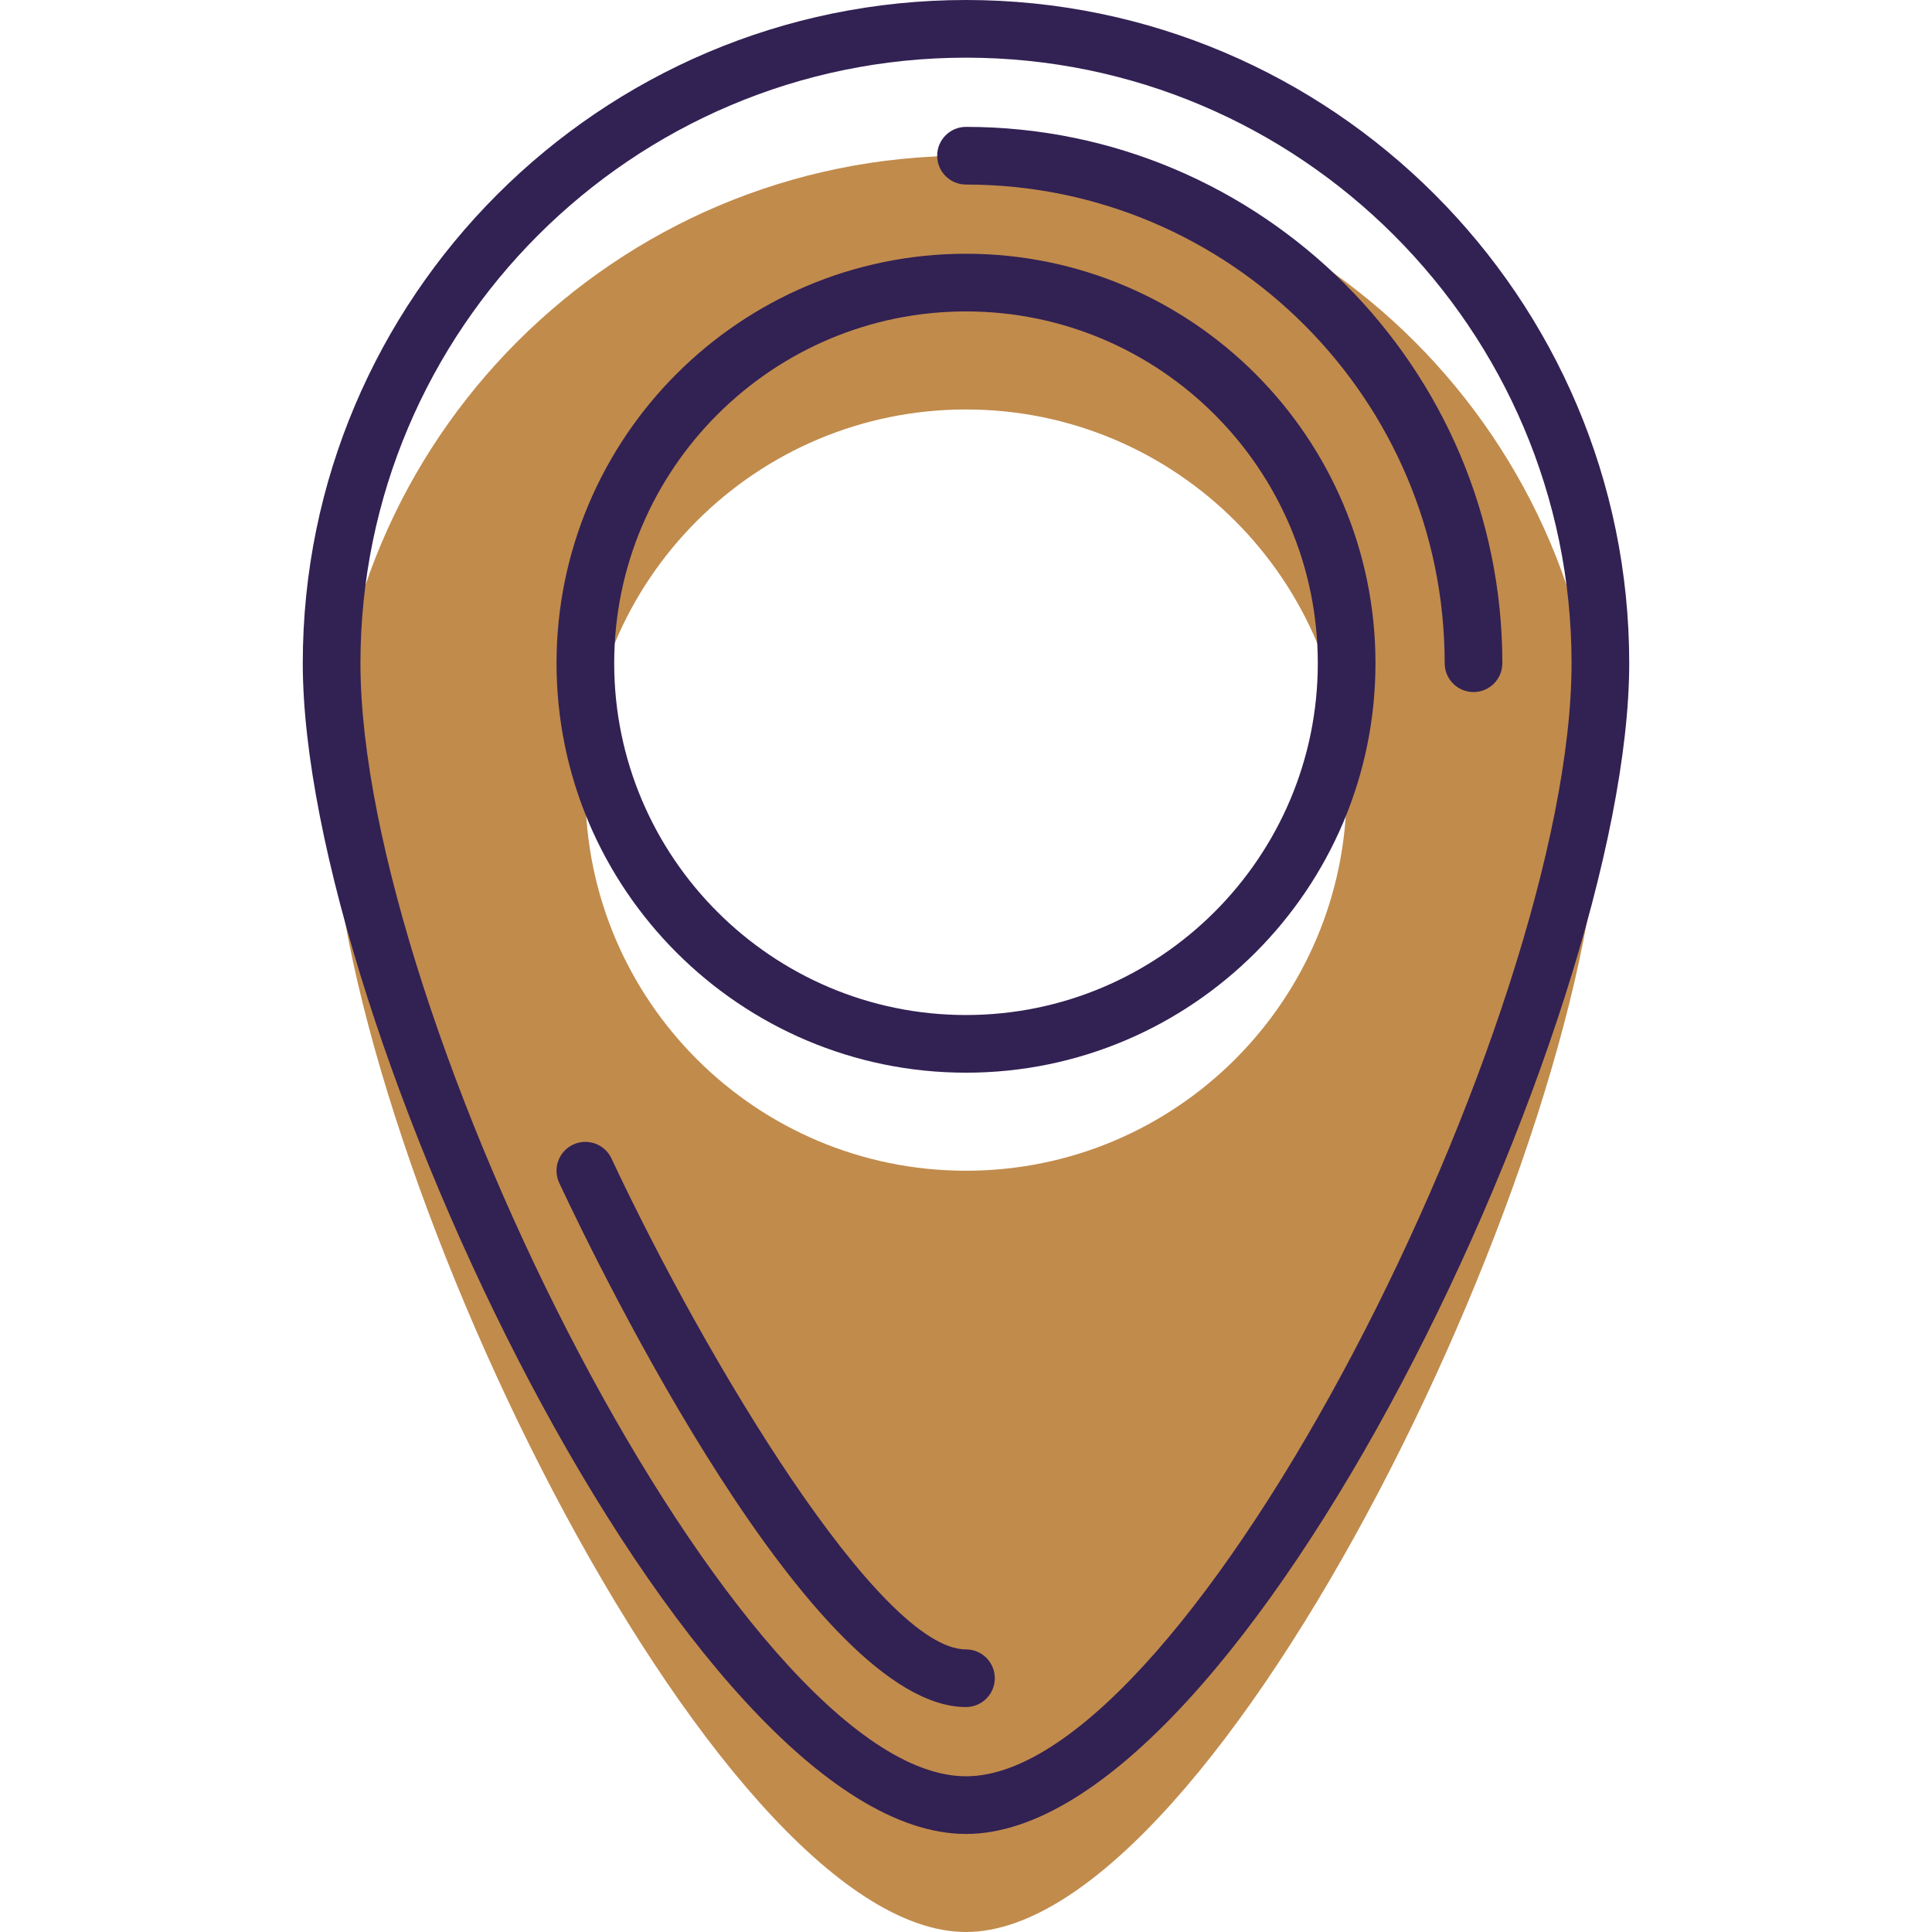
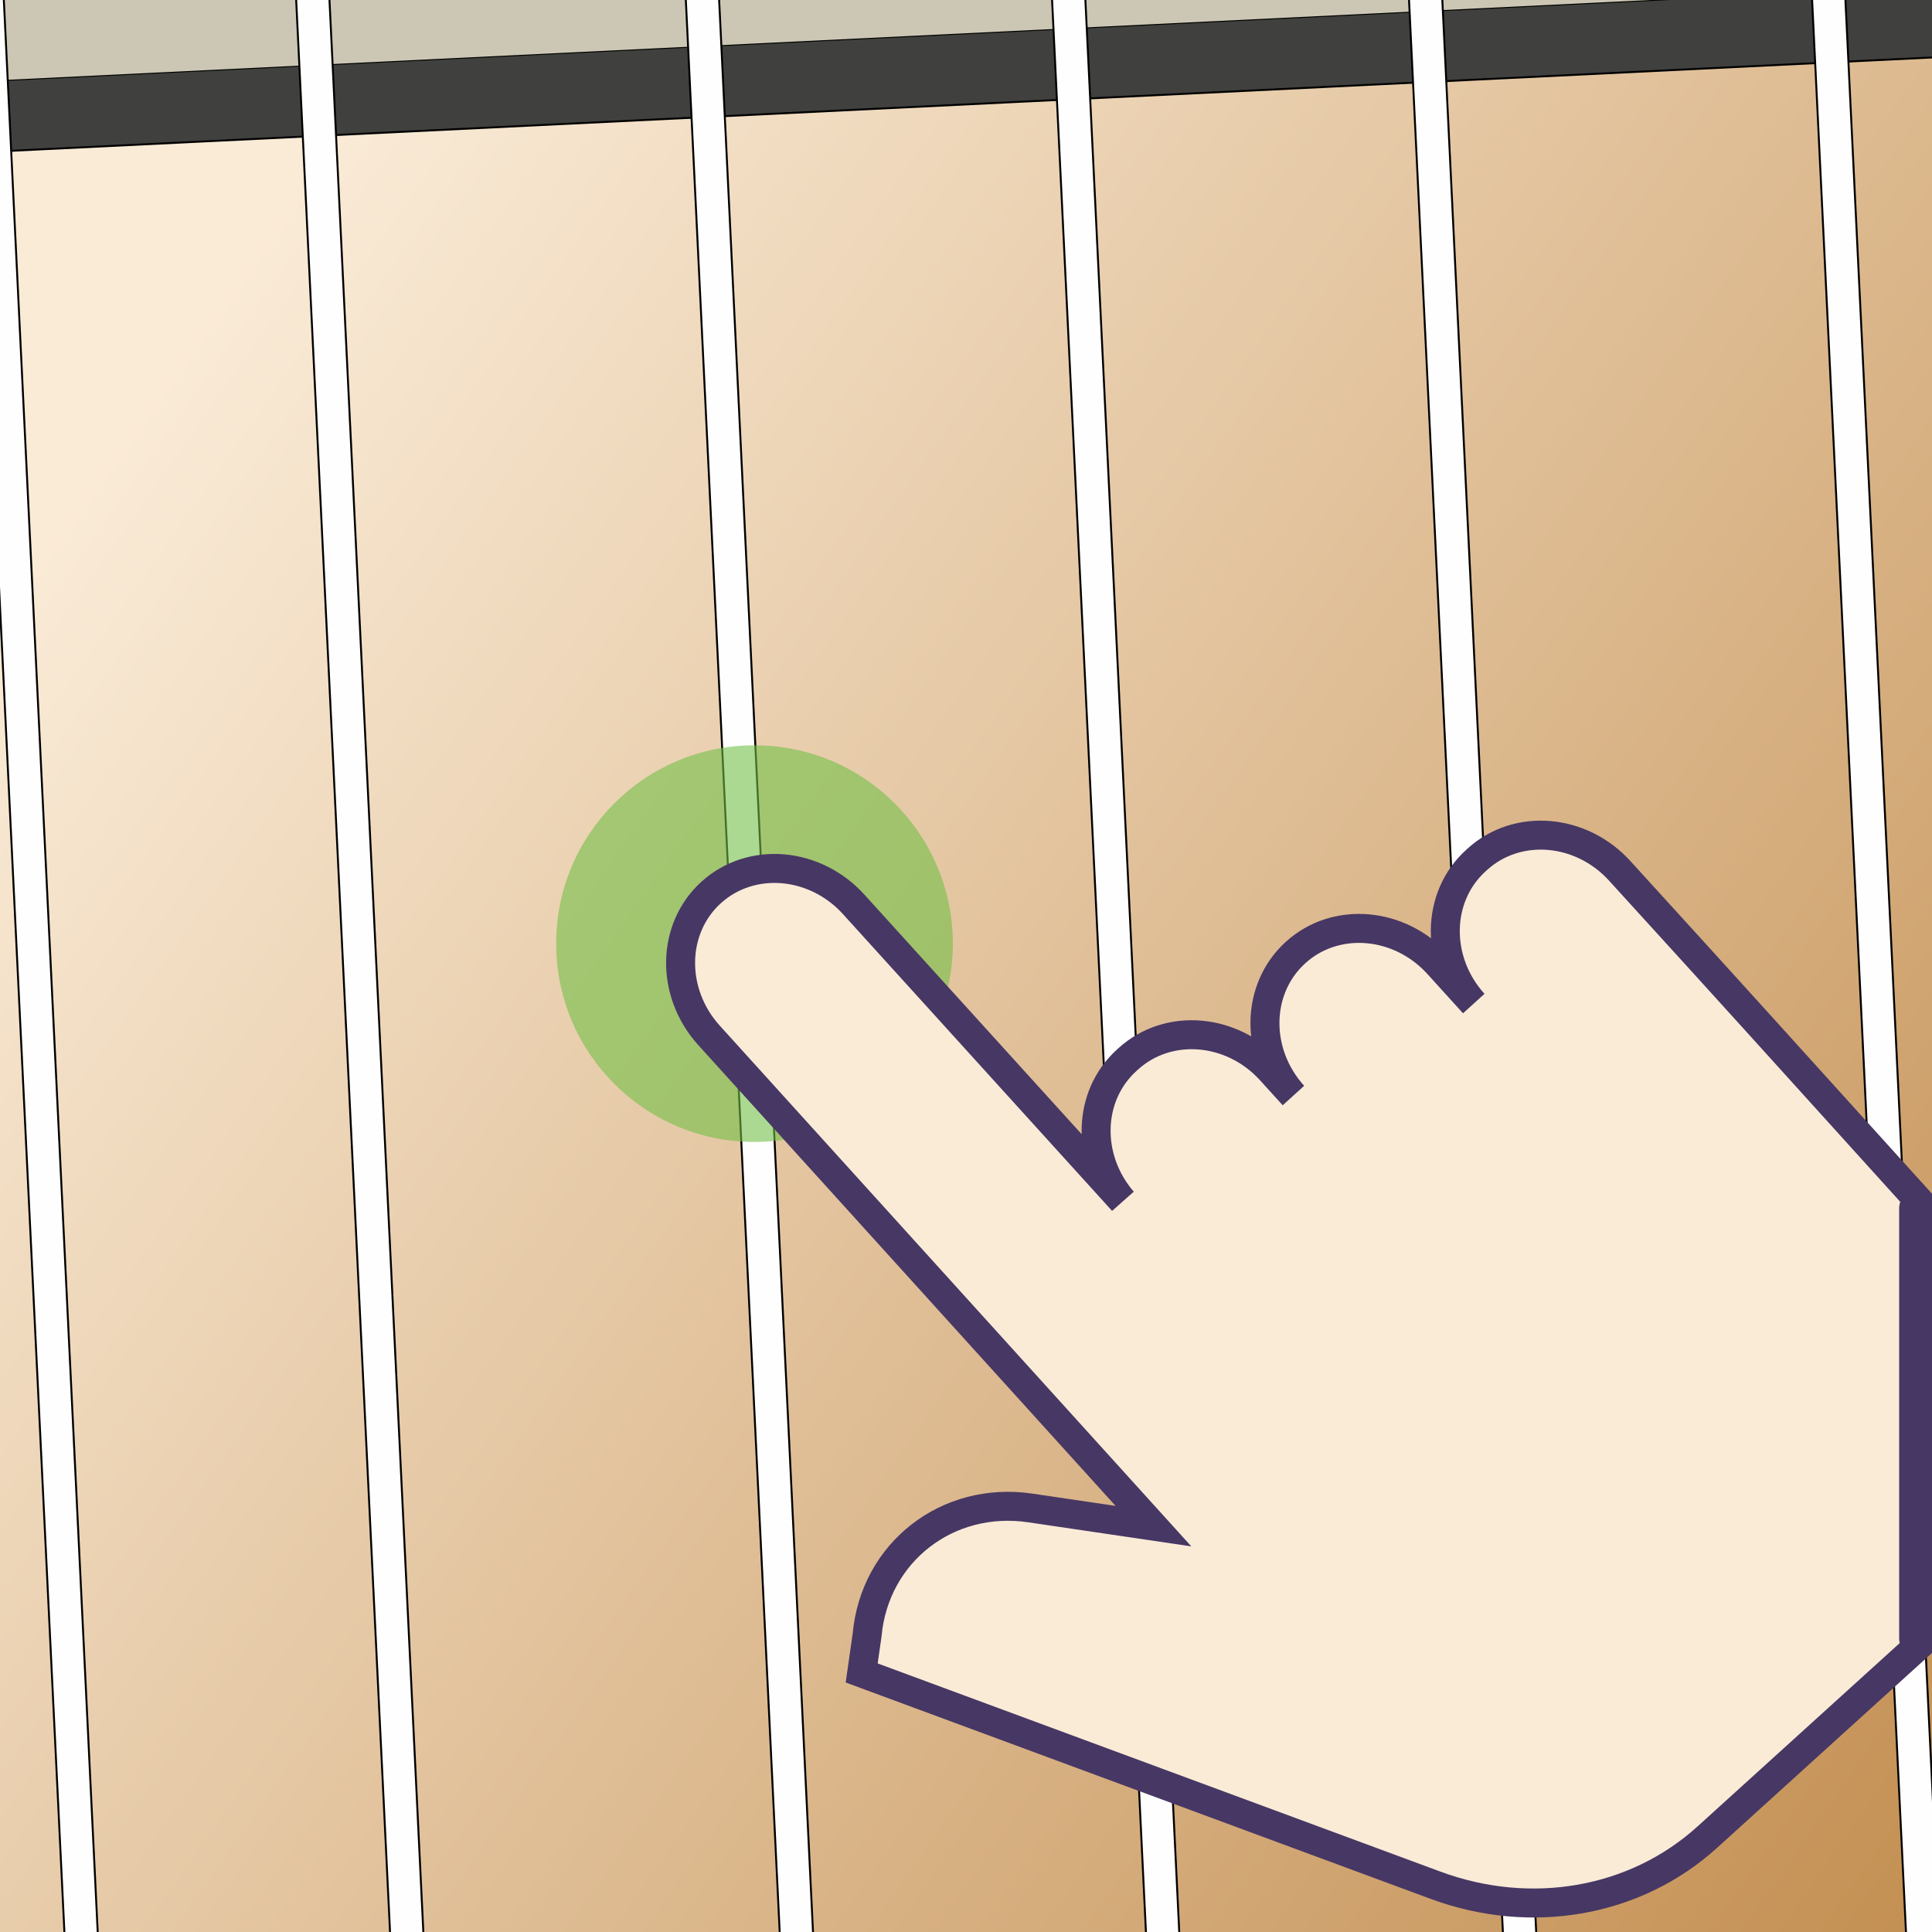
- <svg xmlns="http://www.w3.org/2000/svg" version="1.1" id="Capa_1" x="0px" y="0px" viewBox="0 0 487.272 487.272" style="enable-background:new 0 0 487.272 487.272;" xml:space="preserve" width="512px" height="512px" class="">
-   <g>
-     <path style="fill:#C18B4C" d="M243.636,487.272c64,0,160-199.632,160-288s-71.632-160-160-160s-160,71.632-160,160  S179.636,487.272,243.636,487.272z M243.636,103.272c53.016,0,96,42.984,96,96s-42.984,96-96,96s-96-42.984-96-96  C147.636,146.248,190.62,103.272,243.636,103.272z" data-original="#C18B4C" class="active-path" data-old_color="#C18B4C" />
-     <g>
-       <path style="fill:#322153;" d="M243.636,270.544c56.944,0,103.272-46.328,103.272-103.272S300.58,64,243.636,64   s-103.272,46.328-103.272,103.272S186.692,270.544,243.636,270.544z M243.636,78.544c48.92,0,88.728,39.808,88.728,88.728   S292.556,256,243.636,256s-88.728-39.808-88.728-88.728S194.716,78.544,243.636,78.544z" data-original="#322153" class="" />
-       <path style="fill:#322153;" d="M243.636,462.544c70.072,0,167.272-205,167.272-295.272C410.908,75.04,335.868,0,243.636,0   S76.364,75.04,76.364,167.272C76.364,257.544,173.564,462.544,243.636,462.544z M243.636,14.544   c84.208,0,152.728,68.512,152.728,152.728c0,89.376-95.88,280.728-152.728,280.728S90.908,256.648,90.908,167.272   C90.908,83.064,159.428,14.544,243.636,14.544z" data-original="#322153" class="" />
-       <path style="fill:#322153;" d="M243.636,416c-21.632,0-65.312-72.4-89.416-123.816c-1.696-3.632-6.016-5.208-9.672-3.504   c-3.64,1.704-5.2,6.04-3.504,9.672c10.352,22.08,63.92,132.184,102.584,132.184c4.016,0,7.272-3.256,7.272-7.272   S247.652,416,243.636,416z" data-original="#322153" class="" />
-       <path style="fill:#322153;" d="M243.636,46.544c66.568,0,120.728,54.16,120.728,120.728c0,4.016,3.256,7.272,7.272,7.272   s7.272-3.256,7.272-7.272C378.908,92.688,318.22,32,243.636,32c-4.016,0-7.272,3.256-7.272,7.272S239.62,46.544,243.636,46.544z" data-original="#322153" class="" />
+ <svg xmlns="http://www.w3.org/2000/svg" xmlns:xlink="http://www.w3.org/1999/xlink" x="0pt" y="0pt" width="1000pt" height="1000pt" viewBox="0 0 1000 1000">
+   <g id="1">
+     <linearGradient x1="1032.09" y1="1054.95" x2="-10.359" y2="322.049" gradientUnits="userSpaceOnUse" id="4">
+       <stop style="stop-color:#c18b4c;stop-opacity:1;" />
+       <stop offset="1" style="stop-color:#faebd7;stop-opacity:1;" />
+     </linearGradient>
+     <defs>
+       <g id="2">
+         <defs>
+           <path id="3" d="M-47.021,43.787 C-47.021,43.787,1009.6,-7.548,1009.6,-7.548 C1009.6,-7.548,1096.63,1783.9,1096.63,1783.9 C1096.63,1783.9,40.014,1835.23,40.014,1835.23 C40.014,1835.23,-47.021,43.787,-47.021,43.787 z" />
+         </defs>
+         <use xlink:href="#3" style="fill:url(#4);fill-opacity:1;fill-rule:evenodd;opacity:1;stroke:none;" />
+         <use xlink:href="#3" style="fill:none;opacity:1;stroke:#000000;stroke-linecap:butt;stroke-linejoin:miter;stroke-miterlimit:10;stroke-opacity:1;stroke-width:1;" />
+       </g>
+     </defs>
+     <use xlink:href="#2" />
+     <defs>
+       <g id="5">
+         <defs>
+           <path id="6" d="M1038.22,19.88 C1038.44,24.293,1035.03,28.045,1030.62,28.259 C1030.62,28.259,-64.472,81.463,-64.472,81.463 C-68.885,81.677,-72.636,78.273,-72.851,73.86 C-72.851,73.86,-73.859,53.1,-73.859,53.1 C-74.074,48.687,-70.67,44.936,-66.257,44.721 C-66.257,44.721,1028.83,-8.483,1028.83,-8.483 C1033.25,-8.697,1037,-5.293,1037.21,-0.88 C1037.21,-0.88,1038.22,19.88,1038.22,19.88 z" />
+         </defs>
+         <use xlink:href="#6" style="fill:#40413e;fill-opacity:1;fill-rule:nonzero;opacity:1;stroke:none;" />
+         <use xlink:href="#6" style="fill:none;opacity:1;stroke:#000000;stroke-linecap:butt;stroke-linejoin:miter;stroke-miterlimit:10;stroke-opacity:1;stroke-width:1;" />
+       </g>
+     </defs>
+     <use xlink:href="#5" />
+     <defs>
+       <g id="7">
+         <defs>
+           <path id="8" d="M-47.021,43.787 C-47.021,43.787,1009.6,-7.548,1009.6,-7.548 C1009.6,-7.548,991.031,-331.248,1163.33,-380.738 C1163.33,-380.738,574.718,-1620.05,574.718,-1620.05 C574.718,-1620.05,-318.151,-1892.76,-430.147,-1352.94 C-542.144,-813.122,-47.021,43.787,-47.021,43.787 z" />
+         </defs>
+         <use xlink:href="#8" style="fill:#ccc7b4;fill-opacity:1;fill-rule:nonzero;opacity:1;stroke:none;" />
+       </g>
+     </defs>
+     <use xlink:href="#7" />
+     <defs>
+       <g id="9">
+         <defs>
+           <path id="10" d="M656.011,1939.3 C656.225,1943.72,652.822,1947.47,648.409,1947.68 C648.409,1947.68,647.191,1947.74,647.191,1947.74 C642.778,1947.96,639.027,1944.55,638.813,1940.14 C638.813,1940.14,499.736,-922.462,499.736,-922.462 C499.522,-926.875,502.926,-930.626,507.339,-930.841 C507.339,-930.841,508.556,-930.9,508.556,-930.9 C512.969,-931.114,516.72,-927.71,516.935,-923.297 C516.935,-923.297,656.011,1939.3,656.011,1939.3 z" />
+         </defs>
+         <use xlink:href="#10" style="fill:#fffefe;fill-opacity:1;fill-rule:nonzero;opacity:1;stroke:none;" />
+         <use xlink:href="#10" style="fill:none;opacity:1;stroke:#000000;stroke-linecap:butt;stroke-linejoin:miter;stroke-miterlimit:10;stroke-opacity:1;stroke-width:1;" />
+       </g>
+     </defs>
+     <use xlink:href="#9" />
+     <defs>
+       <g id="11">
+         <defs>
+           <path id="12" d="M840.331,1930.35 C840.545,1934.76,837.142,1938.51,832.729,1938.73 C832.729,1938.73,831.512,1938.79,831.512,1938.79 C827.098,1939,823.347,1935.6,823.133,1931.18 C823.133,1931.18,688.151,-847.15,688.151,-847.15 C687.936,-851.563,691.34,-855.315,695.753,-855.529 C695.753,-855.529,696.97,-855.588,696.97,-855.588 C701.383,-855.803,705.134,-852.399,705.349,-847.986 C705.349,-847.986,840.331,1930.35,840.331,1930.35 z" />
+         </defs>
+         <use xlink:href="#12" style="fill:#fffefe;fill-opacity:1;fill-rule:nonzero;opacity:1;stroke:none;" />
+         <use xlink:href="#12" style="fill:none;opacity:1;stroke:#000000;stroke-linecap:butt;stroke-linejoin:miter;stroke-miterlimit:10;stroke-opacity:1;stroke-width:1;" />
+       </g>
+     </defs>
+     <use xlink:href="#11" />
+     <defs>
+       <g id="13">
+         <defs>
+           <path id="14" d="M1048.48,1920.24 C1048.69,1924.65,1045.29,1928.4,1040.87,1928.62 C1040.87,1928.62,1039.66,1928.67,1039.66,1928.67 C1035.24,1928.89,1031.49,1925.49,1031.28,1921.07 C1031.28,1921.07,900.418,-772.43,900.418,-772.43 C900.203,-776.843,903.607,-780.594,908.02,-780.809 C908.02,-780.809,909.237,-780.868,909.237,-780.868 C913.65,-781.082,917.402,-777.678,917.616,-773.265 C917.616,-773.265,1048.48,1920.24,1048.48,1920.24 z" />
+         </defs>
+         <use xlink:href="#14" style="fill:#fffefe;fill-opacity:1;fill-rule:nonzero;opacity:1;stroke:none;" />
+         <use xlink:href="#14" style="fill:none;opacity:1;stroke:#000000;stroke-linecap:butt;stroke-linejoin:miter;stroke-miterlimit:10;stroke-opacity:1;stroke-width:1;" />
+       </g>
+     </defs>
+     <use xlink:href="#13" />
+     <defs>
+       <g id="15">
+         <defs>
+           <path id="16" d="M97.525,1966.43 C97.739,1970.85,94.335,1974.6,89.922,1974.81 C89.922,1974.81,88.705,1974.87,88.705,1974.87 C84.292,1975.08,80.541,1971.68,80.326,1967.27 C80.326,1967.27,-53.075,-778.521,-53.075,-778.521 C-53.289,-782.934,-49.885,-786.685,-45.472,-786.899 C-45.472,-786.899,-44.255,-786.959,-44.255,-786.959 C-39.842,-787.173,-36.091,-783.769,-35.876,-779.356 C-35.876,-779.356,97.525,1966.43,97.525,1966.43 z" />
+         </defs>
+         <use xlink:href="#16" style="fill:#fffefe;fill-opacity:1;fill-rule:nonzero;opacity:1;stroke:none;" />
+         <use xlink:href="#16" style="fill:none;opacity:1;stroke:#000000;stroke-linecap:butt;stroke-linejoin:miter;stroke-miterlimit:10;stroke-opacity:1;stroke-width:1;" />
+       </g>
+     </defs>
+     <use xlink:href="#15" />
+     <defs>
+       <g id="17">
+         <defs>
+           <path id="18" d="M264.769,1939.58 C264.983,1943.99,261.579,1947.74,257.166,1947.95 C257.166,1947.95,255.949,1948.01,255.949,1948.01 C251.536,1948.23,247.785,1944.82,247.57,1940.41 C247.57,1940.41,112.196,-846.004,112.196,-846.004 C111.981,-850.417,115.385,-854.169,119.798,-854.383 C119.798,-854.383,121.015,-854.442,121.015,-854.442 C125.428,-854.656,129.18,-851.253,129.394,-846.84 C129.394,-846.84,264.769,1939.58,264.769,1939.58 z" />
+         </defs>
+         <use xlink:href="#18" style="fill:#fffefe;fill-opacity:1;fill-rule:nonzero;opacity:1;stroke:none;" />
+         <use xlink:href="#18" style="fill:none;opacity:1;stroke:#000000;stroke-linecap:butt;stroke-linejoin:miter;stroke-miterlimit:10;stroke-opacity:1;stroke-width:1;" />
+       </g>
+     </defs>
+     <use xlink:href="#17" />
+     <defs>
+       <g id="19">
+         <defs>
+           <path id="20" d="M467.571,1962.5 C467.785,1966.91,464.381,1970.66,459.968,1970.87 C459.968,1970.87,458.751,1970.93,458.751,1970.93 C454.338,1971.15,450.587,1967.74,450.372,1963.33 C450.372,1963.33,313.409,-855.78,313.409,-855.78 C313.195,-860.193,316.598,-863.944,321.012,-864.159 C321.012,-864.159,322.229,-864.218,322.229,-864.218 C326.642,-864.432,330.393,-861.028,330.607,-856.615 C330.607,-856.615,467.571,1962.5,467.571,1962.5 z" />
+         </defs>
+         <use xlink:href="#20" style="fill:#fffefe;fill-opacity:1;fill-rule:nonzero;opacity:1;stroke:none;" />
+         <use xlink:href="#20" style="fill:none;opacity:1;stroke:#000000;stroke-linecap:butt;stroke-linejoin:miter;stroke-miterlimit:10;stroke-opacity:1;stroke-width:1;" />
+       </g>
+     </defs>
+     <use xlink:href="#19" />
+   </g>
+   <g id="21">
+     <defs>
+       <g id="22">
+         <defs>
+           <path id="23" d="M390.53,385.769 C447.223,385.769,493.181,431.728,493.181,488.421 C493.181,545.114,447.223,591.073,390.53,591.073 C333.837,591.073,287.878,545.114,287.878,488.421 C287.878,431.728,333.837,385.769,390.53,385.769 z" />
+         </defs>
+         <use xlink:href="#23" style="fill:#72bf46;fill-opacity:0.593;fill-rule:evenodd;opacity:1;stroke:none;" />
+       </g>
+     </defs>
+     <use xlink:href="#22" />
+     <g id="24">
+       <linearGradient x1="1047.25" y1="879.373" x2="536.674" y2="514.293" gradientUnits="userSpaceOnUse" id="27">
+         <stop style="stop-color:#faebd7;stop-opacity:1;" />
+         <stop offset="1" style="stop-color:#faebd7;stop-opacity:1;" />
+       </linearGradient>
+       <defs>
+         <g id="25">
+           <defs>
+             <path id="26" d="M762.819,519.443 C742.751,497.312,743.238,464.19,763.893,445.459 C764.171,445.208,764.448,444.957,764.725,444.705 C785.347,426.005,818.278,428.691,838.36,450.739 C904.074,522.857,910.395,530.051,1008.18,638.093 C1063.09,698.759,1061.72,789.46,1005.14,840.769 C964.648,877.488,924.155,914.207,883.662,950.927 C846.489,984.635,792.662,994.148,743.012,975.794 C644.011,939.17,545.01,902.546,446.01,865.922 C446.944,859.374,447.879,852.825,448.813,846.277 C452.716,803.494,490.362,774.184,533.249,780.513 C554.507,783.651,575.765,786.79,597.023,789.928 C520.347,705.255,443.671,620.582,366.994,535.91 C346.949,513.776,347.445,480.663,368.091,461.941 C368.094,461.938,368.097,461.936,368.1,461.933 C388.761,443.197,421.786,445.957,441.854,468.088 C488.294,519.3,534.734,570.513,581.174,621.725 C562.024,599.616,562.825,567.24,583.162,548.798 C583.454,548.534,583.745,548.269,584.037,548.005 C604.698,529.27,637.714,532.02,657.782,554.15 C661.681,558.45,665.581,562.751,669.48,567.051 C649.407,544.915,649.889,511.798,670.564,493.049 C670.593,493.023,670.622,492.997,670.651,492.971 C691.307,474.24,724.318,476.985,744.391,499.12 z M762.819,519.443" />
+           </defs>
+           <use xlink:href="#26" style="fill:url(#27);fill-opacity:1;fill-rule:evenodd;opacity:1;stroke:none;" />
+           <use xlink:href="#26" style="fill:none;opacity:1;stroke:#473764;stroke-linecap:butt;stroke-linejoin:miter;stroke-miterlimit:10;stroke-opacity:1;stroke-width:15;" />
+         </g>
+       </defs>
+       <use xlink:href="#25" />
    </g>
+     <defs>
+       <g id="28">
+         <defs>
+           <path id="29" d="M993,847.984 C993,847.984,993,625.41,993,625.41" />
+         </defs>
+         <use xlink:href="#29" style="fill:none;opacity:1;stroke:#473764;stroke-linecap:round;stroke-linejoin:miter;stroke-miterlimit:10;stroke-opacity:1;stroke-width:20;" />
+       </g>
+     </defs>
+     <use xlink:href="#28" />
  </g>
</svg>
